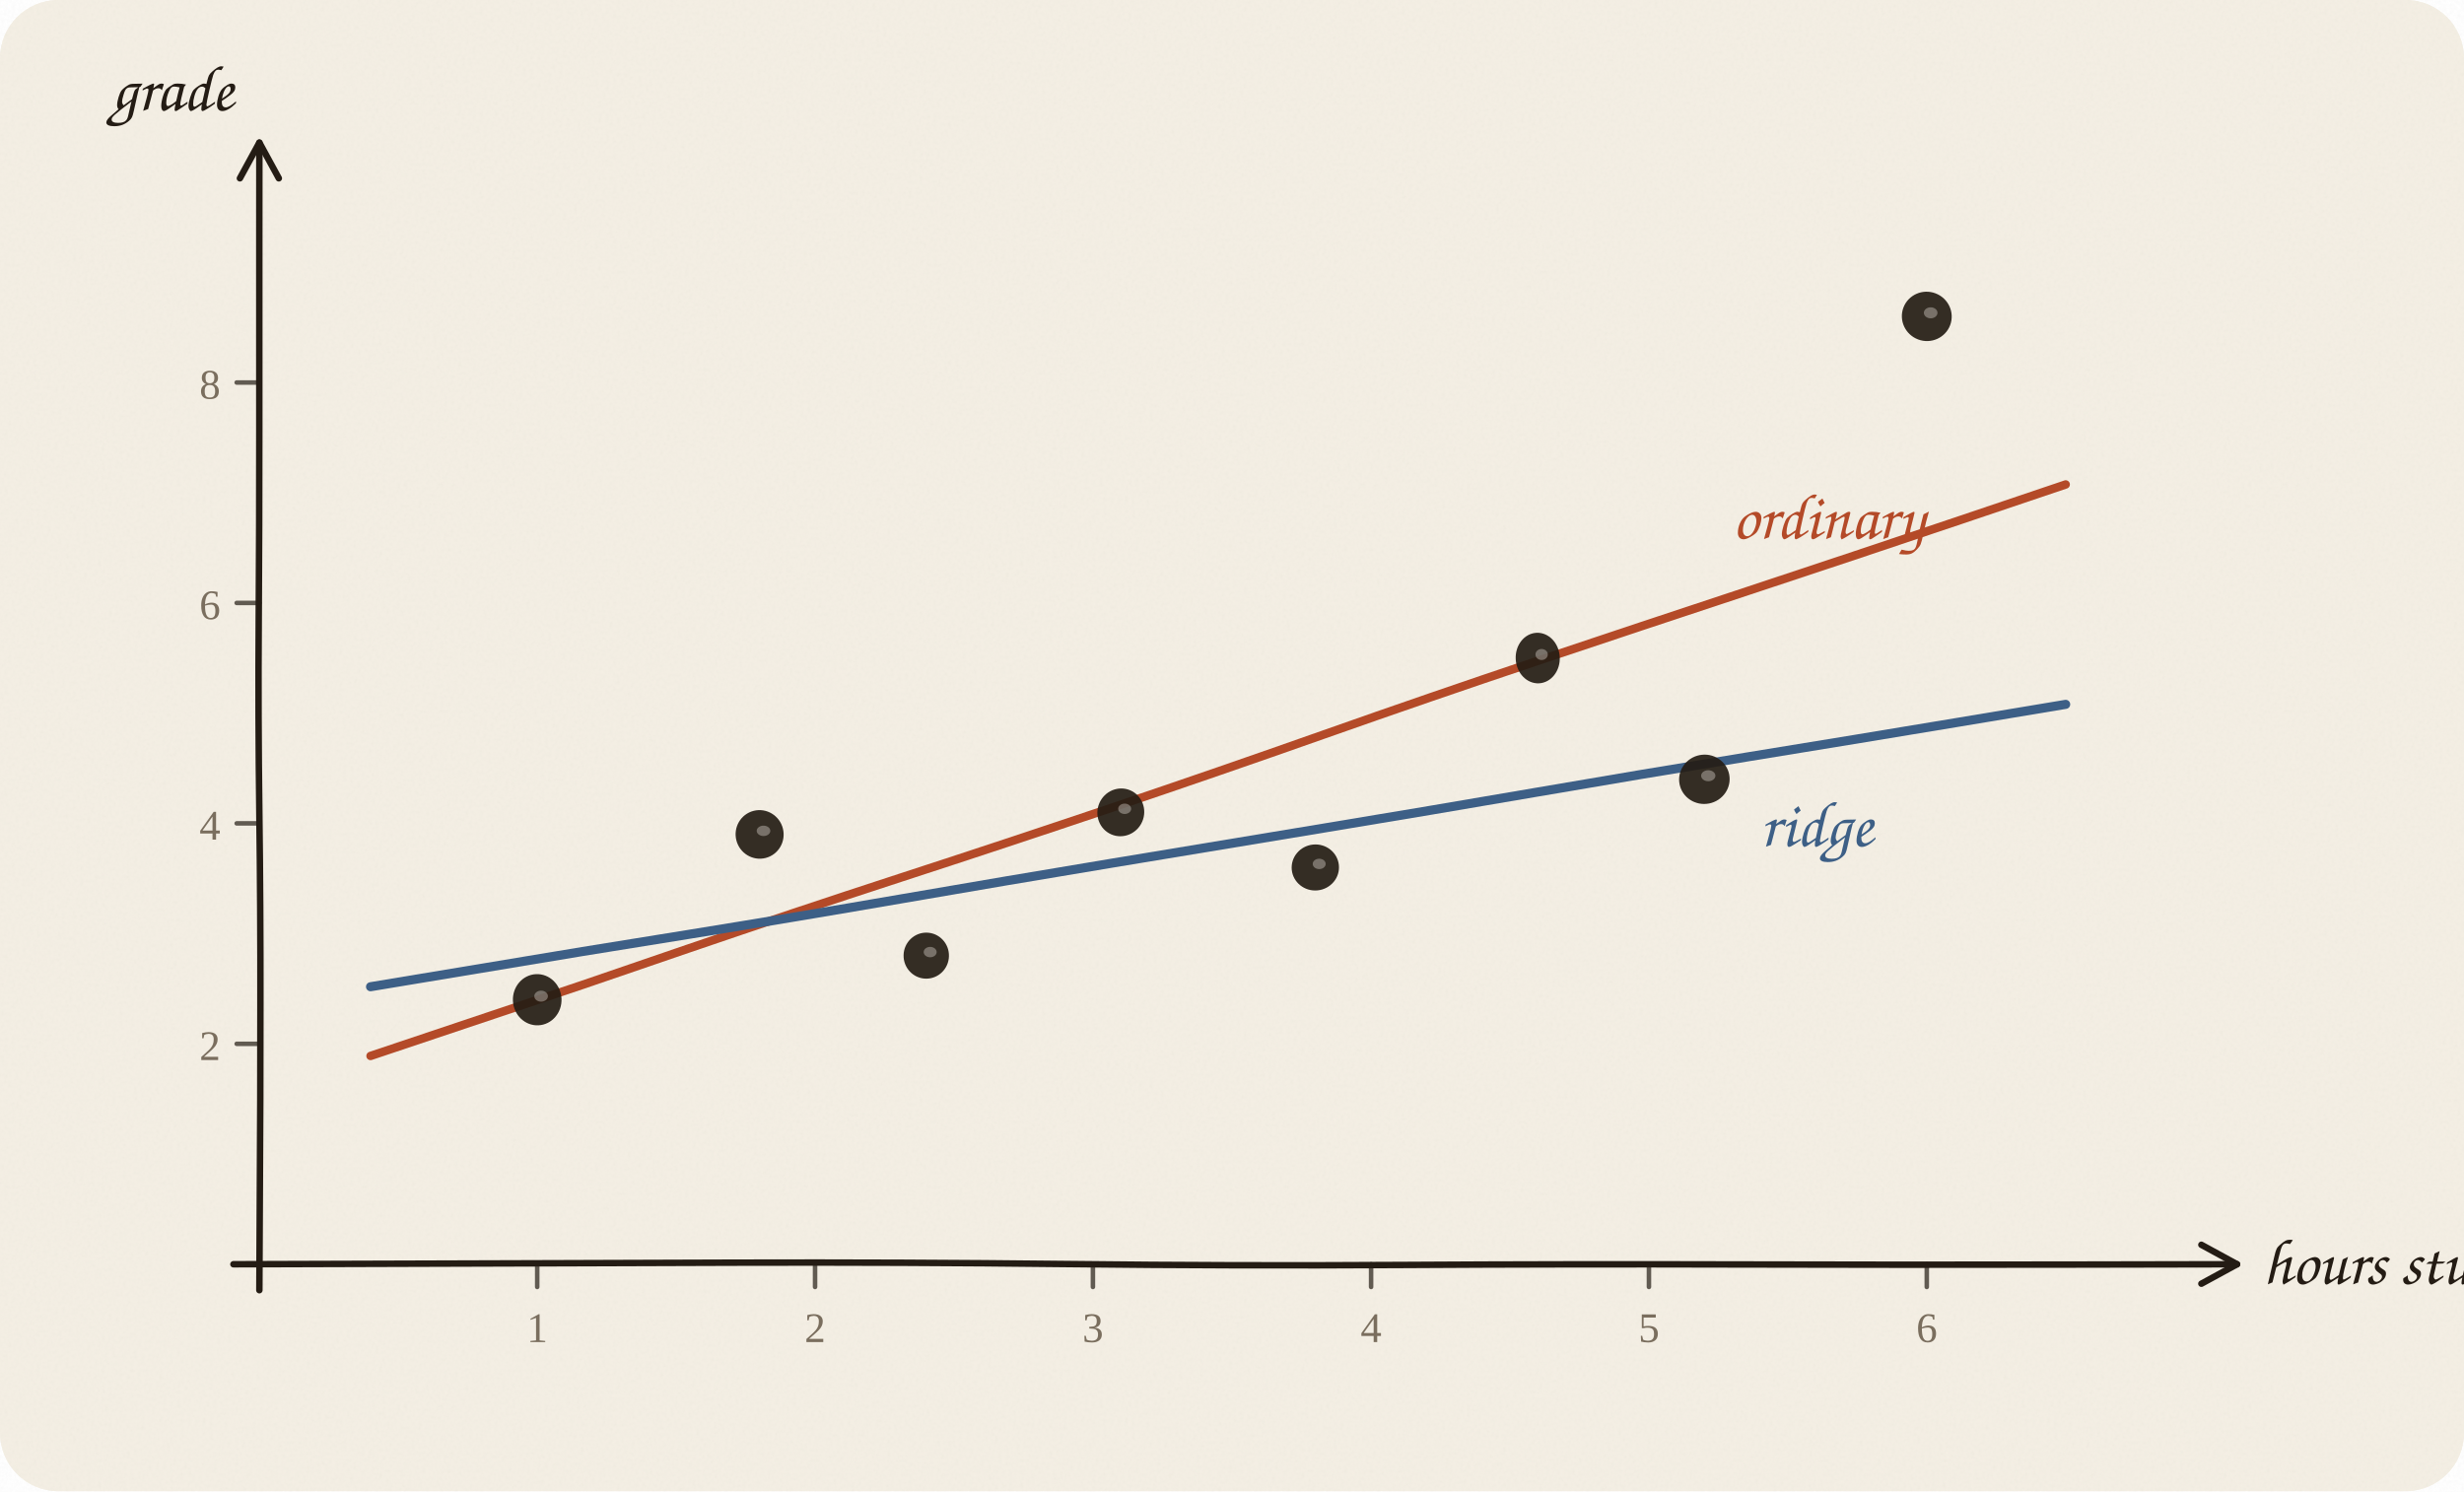
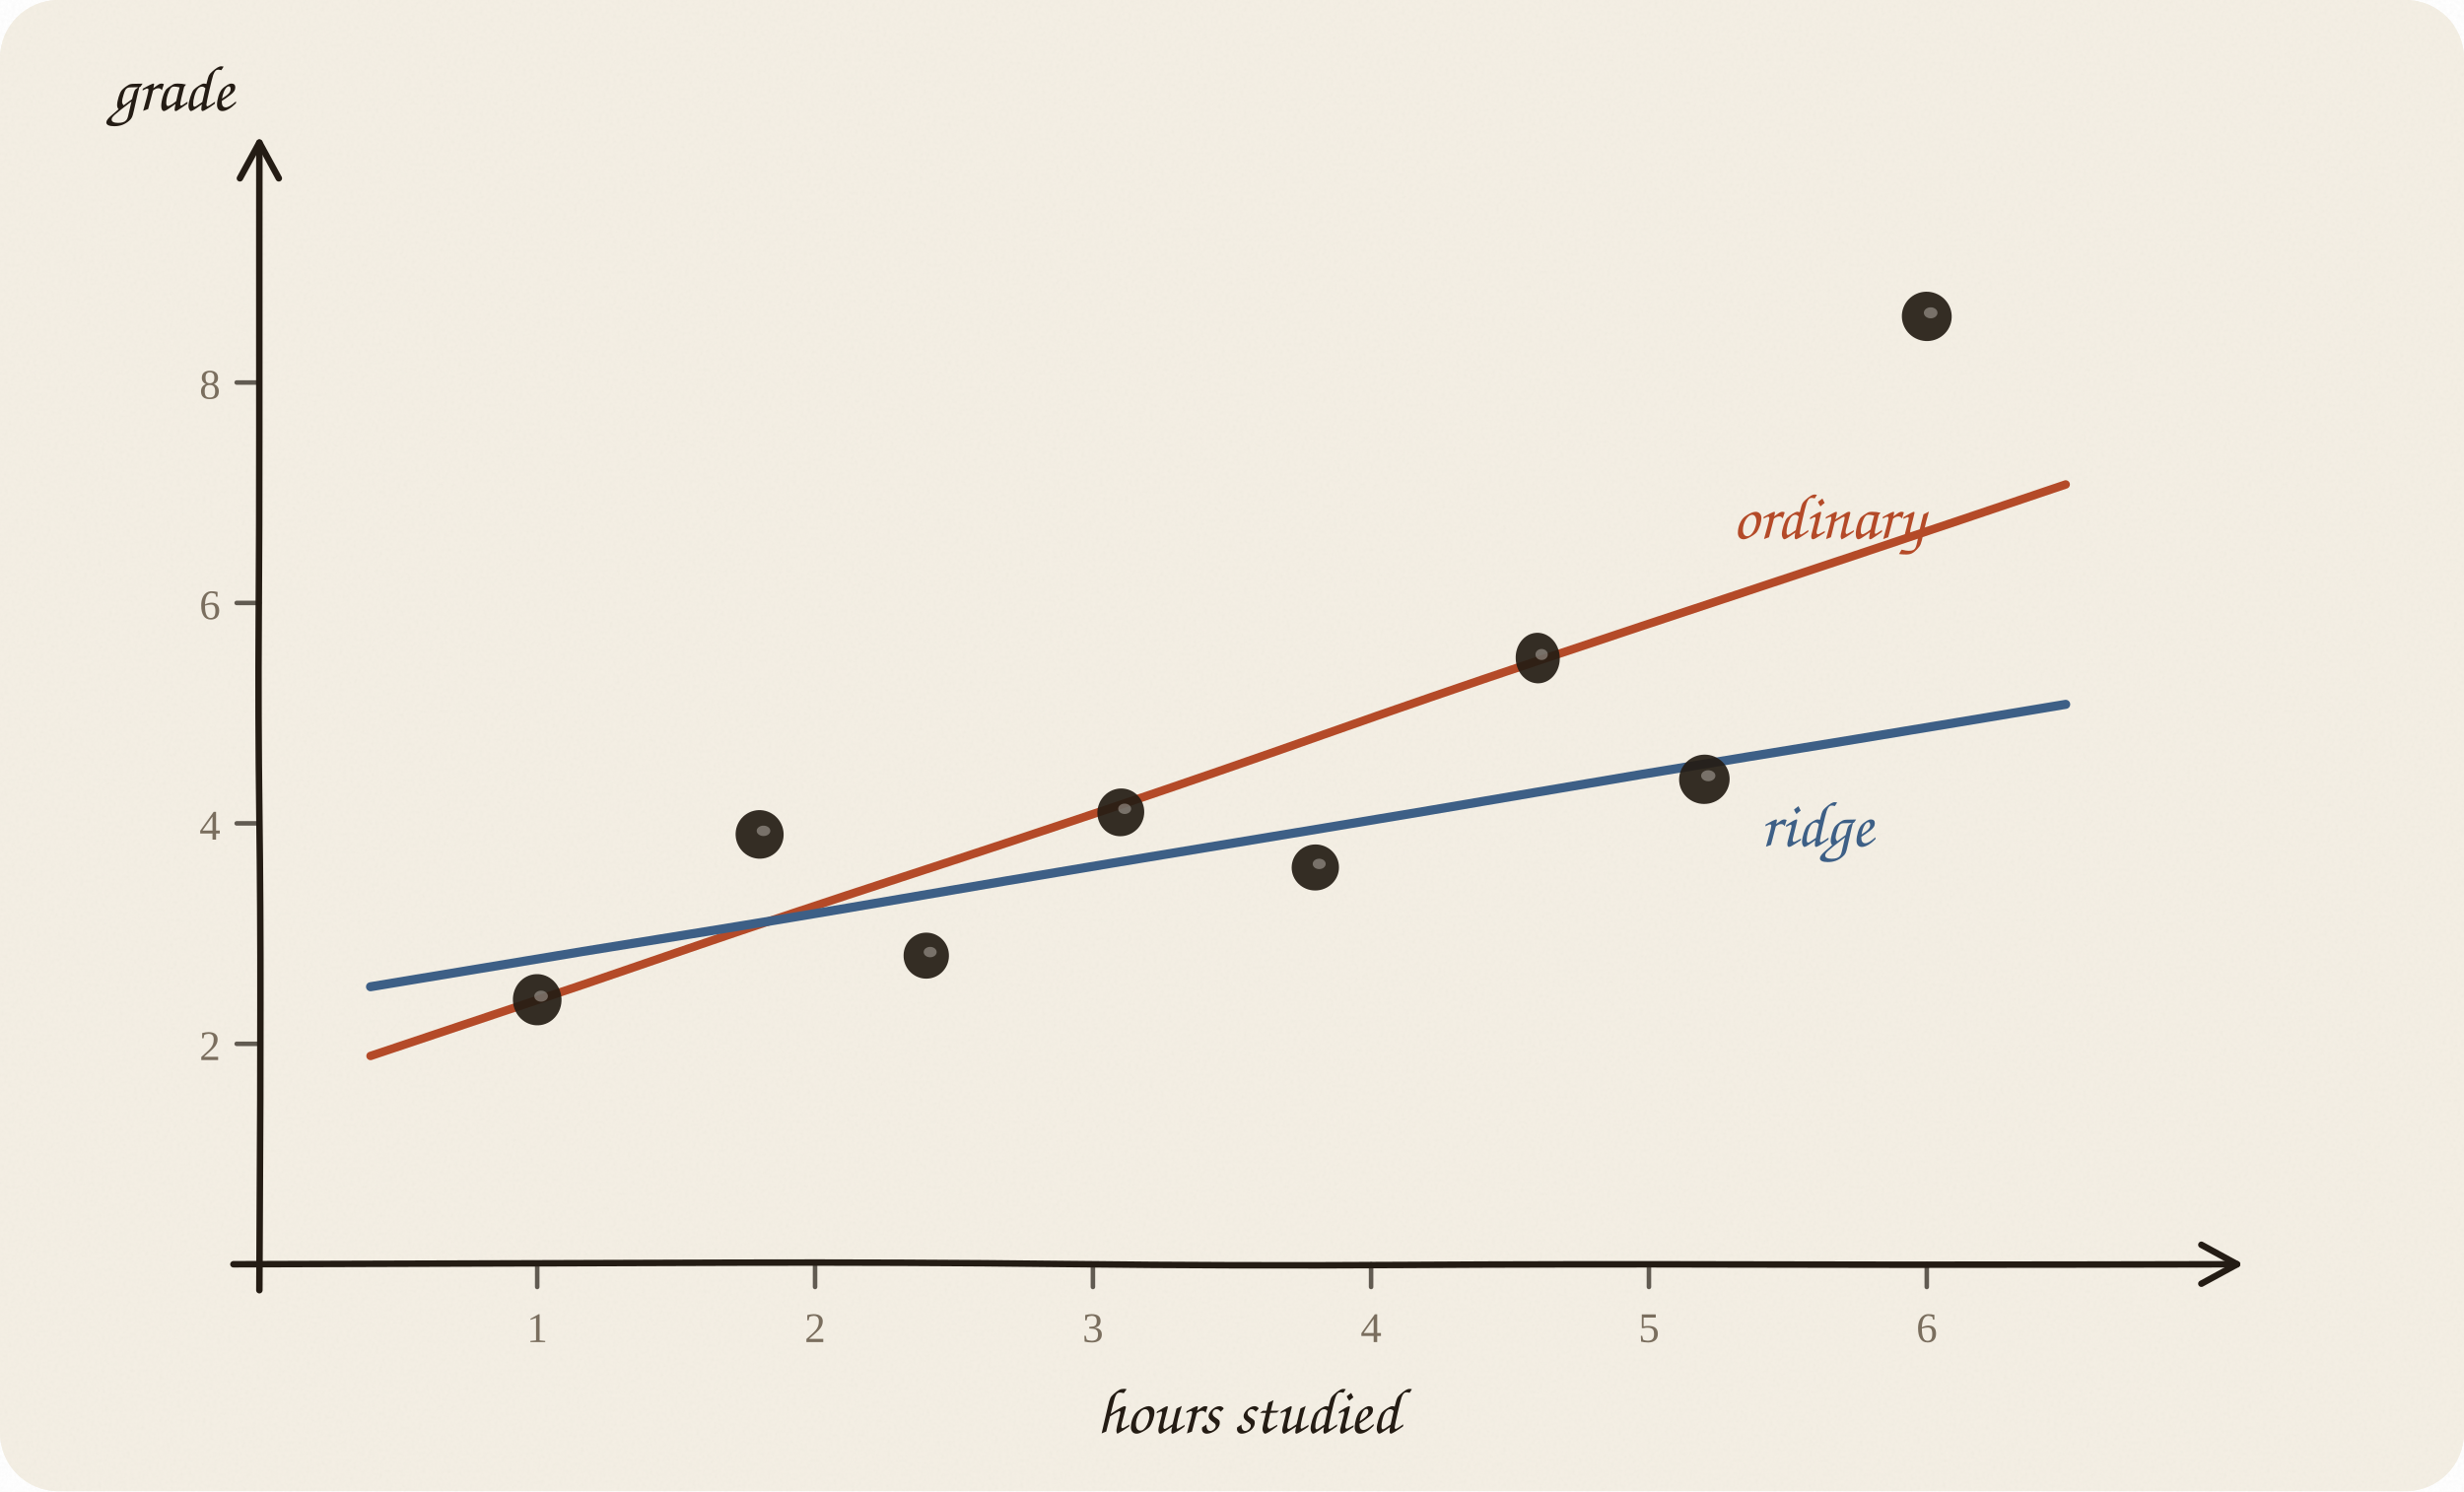
<svg xmlns="http://www.w3.org/2000/svg" viewBox="0 0 760 460" width="760" height="460" role="img" aria-label="ordinary line vs ridge line">
  <defs>
    <filter id="grain" x="0" y="0" width="100%" height="100%">
      <feTurbulence type="fractalNoise" baseFrequency="0.9" numOctaves="2" stitchTiles="stitch" result="n" />
      <feColorMatrix type="saturate" values="0" />
      <feComponentTransfer>
        <feFuncA type="linear" slope="0.07" />
      </feComponentTransfer>
      <feBlend in="SourceGraphic" mode="multiply" />
    </filter>
  </defs>
  <rect width="760" height="460" rx="18" ry="18" fill="#f4efe4" />
  <rect width="760" height="460" rx="18" ry="18" fill="#f4efe4" filter="url(#grain)" opacity="0.9" />
  <path d="M 80.00,398.00 L 80.28,339.00 Q 80.28,339.00 80.32,309.50 Q 80.37,280.00 79.99,250.50 Q 79.61,221.00 79.80,191.50 Q 79.99,162.00 79.98,132.50 Q 79.96,103.00 79.98,73.50 L 80.00,44.00" fill="none" stroke="#241c14" stroke-width="2.0" stroke-linecap="round" stroke-linejoin="round" opacity="1" />
  <path d="M 72.00,390.00 L 175.00,389.68 Q 175.00,389.68 226.50,389.51 Q 278.00,389.35 329.50,389.94 Q 381.00,390.54 432.50,390.22 Q 484.00,389.91 535.50,390.06 Q 587.00,390.21 638.50,390.10 L 690.00,390.00" fill="none" stroke="#241c14" stroke-width="2.0" stroke-linecap="round" stroke-linejoin="round" opacity="1" />
  <path d="M 679.0,384.0 L 690.0,390.0 L 679.0,396.0" fill="none" stroke="#241c14" stroke-width="2.0" stroke-linecap="round" stroke-linejoin="round" opacity="1" />
  <path d="M 74.0,55.0 L 80.0,44.0 L 86.0,55.0" fill="none" stroke="#241c14" stroke-width="2.0" stroke-linecap="round" stroke-linejoin="round" opacity="1" />
-   <text x="698.0" y="396.0" font-family="Bradley Hand, Apple Chancery, Segoe Script, Comic Sans MS, cursive" font-size="20" fill="#241c14" text-anchor="start" font-style="normal" font-weight="normal">hours studied</text>
+   <text x="385.0" y="442.0" font-family="Bradley Hand, Apple Chancery, Segoe Script, Comic Sans MS, cursive" font-size="20" fill="#241c14" text-anchor="middle" font-style="normal" font-weight="normal">hours studied</text>
  <text x="72.0" y="34.0" font-family="Bradley Hand, Apple Chancery, Segoe Script, Comic Sans MS, cursive" font-size="20" fill="#241c14" text-anchor="end" font-style="normal" font-weight="normal">grade</text>
  <path d="M 165.7,390.0 L 165.7,397.0" fill="none" stroke="#241c14" stroke-width="1.4" stroke-linecap="round" stroke-linejoin="round" opacity="0.7" />
  <text x="165.7" y="414.0" font-family="Georgia, Times New Roman, serif" font-size="13" fill="#7a6e5e" text-anchor="middle" font-style="normal" font-weight="normal">1</text>
  <path d="M 251.4,390.0 L 251.4,397.0" fill="none" stroke="#241c14" stroke-width="1.4" stroke-linecap="round" stroke-linejoin="round" opacity="0.7" />
  <text x="251.4" y="414.0" font-family="Georgia, Times New Roman, serif" font-size="13" fill="#7a6e5e" text-anchor="middle" font-style="normal" font-weight="normal">2</text>
  <path d="M 337.1,390.0 L 337.1,397.0" fill="none" stroke="#241c14" stroke-width="1.4" stroke-linecap="round" stroke-linejoin="round" opacity="0.7" />
  <text x="337.1" y="414.0" font-family="Georgia, Times New Roman, serif" font-size="13" fill="#7a6e5e" text-anchor="middle" font-style="normal" font-weight="normal">3</text>
  <path d="M 422.9,390.0 L 422.9,397.0" fill="none" stroke="#241c14" stroke-width="1.4" stroke-linecap="round" stroke-linejoin="round" opacity="0.7" />
  <text x="422.9" y="414.0" font-family="Georgia, Times New Roman, serif" font-size="13" fill="#7a6e5e" text-anchor="middle" font-style="normal" font-weight="normal">4</text>
  <path d="M 508.6,390.0 L 508.6,397.0" fill="none" stroke="#241c14" stroke-width="1.4" stroke-linecap="round" stroke-linejoin="round" opacity="0.7" />
  <text x="508.6" y="414.0" font-family="Georgia, Times New Roman, serif" font-size="13" fill="#7a6e5e" text-anchor="middle" font-style="normal" font-weight="normal">5</text>
  <path d="M 594.3,390.0 L 594.3,397.0" fill="none" stroke="#241c14" stroke-width="1.4" stroke-linecap="round" stroke-linejoin="round" opacity="0.7" />
  <text x="594.3" y="414.0" font-family="Georgia, Times New Roman, serif" font-size="13" fill="#7a6e5e" text-anchor="middle" font-style="normal" font-weight="normal">6</text>
  <path d="M 80.0,322.0 L 73.0,322.0" fill="none" stroke="#241c14" stroke-width="1.4" stroke-linecap="round" stroke-linejoin="round" opacity="0.7" />
  <text x="68.0" y="327.0" font-family="Georgia, Times New Roman, serif" font-size="13" fill="#7a6e5e" text-anchor="end" font-style="normal" font-weight="normal">2</text>
  <path d="M 80.0,254.0 L 73.0,254.0" fill="none" stroke="#241c14" stroke-width="1.4" stroke-linecap="round" stroke-linejoin="round" opacity="0.7" />
  <text x="68.0" y="259.0" font-family="Georgia, Times New Roman, serif" font-size="13" fill="#7a6e5e" text-anchor="end" font-style="normal" font-weight="normal">4</text>
  <path d="M 80.0,186.0 L 73.0,186.0" fill="none" stroke="#241c14" stroke-width="1.4" stroke-linecap="round" stroke-linejoin="round" opacity="0.7" />
  <text x="68.0" y="191.0" font-family="Georgia, Times New Roman, serif" font-size="13" fill="#7a6e5e" text-anchor="end" font-style="normal" font-weight="normal">6</text>
  <path d="M 80.0,118.0 L 73.0,118.0" fill="none" stroke="#241c14" stroke-width="1.4" stroke-linecap="round" stroke-linejoin="round" opacity="0.7" />
  <text x="68.0" y="123.0" font-family="Georgia, Times New Roman, serif" font-size="13" fill="#7a6e5e" text-anchor="end" font-style="normal" font-weight="normal">8</text>
  <path d="M 114.29,325.74 L 179.68,303.80 Q 179.68,303.80 212.30,292.62 Q 244.93,281.45 277.72,270.77 Q 310.51,260.10 343.19,249.08 Q 375.87,238.05 408.39,226.56 Q 440.91,215.07 473.60,204.10 Q 506.30,193.14 539.05,182.32 Q 571.79,171.50 604.47,160.48 L 637.14,149.45" fill="none" stroke="#b44a28" stroke-width="2.6" stroke-linecap="round" stroke-linejoin="round" opacity="1" />
  <path d="M 114.29,304.39 L 179.65,293.53 Q 179.65,293.53 212.35,288.25 Q 245.06,282.97 277.71,277.33 Q 310.35,271.68 343.03,266.26 Q 375.72,260.84 408.40,255.44 Q 441.09,250.04 473.74,244.42 Q 506.38,238.79 539.09,233.48 Q 571.79,228.17 604.46,222.73 L 637.14,217.28" fill="none" stroke="#3d5f86" stroke-width="2.8" stroke-linecap="round" stroke-linejoin="round" opacity="1" />
  <ellipse cx="165.7" cy="308.4" rx="7.5" ry="7.9" transform="rotate(-2.7 165.7 308.4)" fill="#241c14" opacity="0.92" />
  <ellipse cx="166.9" cy="307.3" rx="2.1" ry="1.7" fill="#f7f2ea" opacity="0.35" />
  <ellipse cx="234.3" cy="257.4" rx="7.4" ry="7.5" transform="rotate(-14.2 234.3 257.4)" fill="#241c14" opacity="0.92" />
  <ellipse cx="235.5" cy="256.3" rx="2.1" ry="1.6" fill="#f7f2ea" opacity="0.35" />
  <ellipse cx="285.7" cy="294.8" rx="7.0" ry="7.1" transform="rotate(1.4 285.7 294.8)" fill="#241c14" opacity="0.92" />
  <ellipse cx="286.9" cy="293.7" rx="2.0" ry="1.6" fill="#f7f2ea" opacity="0.35" />
  <ellipse cx="345.7" cy="250.6" rx="7.2" ry="7.4" transform="rotate(23.2 345.7 250.6)" fill="#241c14" opacity="0.92" />
  <ellipse cx="346.9" cy="249.5" rx="2.0" ry="1.6" fill="#f7f2ea" opacity="0.35" />
  <ellipse cx="405.7" cy="267.6" rx="7.3" ry="7.1" transform="rotate(-5.8 405.7 267.6)" fill="#241c14" opacity="0.92" />
  <ellipse cx="406.9" cy="266.5" rx="2.0" ry="1.6" fill="#f7f2ea" opacity="0.35" />
  <ellipse cx="474.3" cy="203.0" rx="6.8" ry="7.8" transform="rotate(-2.9 474.3 203.0)" fill="#241c14" opacity="0.92" />
  <ellipse cx="475.5" cy="201.9" rx="1.9" ry="1.7" fill="#f7f2ea" opacity="0.35" />
  <ellipse cx="525.7" cy="240.4" rx="7.8" ry="7.6" transform="rotate(-11.3 525.7 240.4)" fill="#241c14" opacity="0.92" />
  <ellipse cx="526.9" cy="239.3" rx="2.2" ry="1.7" fill="#f7f2ea" opacity="0.35" />
  <ellipse cx="594.3" cy="97.6" rx="7.7" ry="7.6" transform="rotate(20.7 594.3 97.6)" fill="#241c14" opacity="0.92" />
  <ellipse cx="595.5" cy="96.5" rx="2.1" ry="1.7" fill="#f7f2ea" opacity="0.35" />
  <text x="534.3" y="166.1" font-family="Bradley Hand, Apple Chancery, Segoe Script, Comic Sans MS, cursive" font-size="20" fill="#b44a28" text-anchor="start" font-style="normal" font-weight="normal">ordinary</text>
  <text x="542.9" y="261.0" font-family="Bradley Hand, Apple Chancery, Segoe Script, Comic Sans MS, cursive" font-size="20" fill="#3d5f86" text-anchor="start" font-style="normal" font-weight="normal">ridge</text>
</svg>
